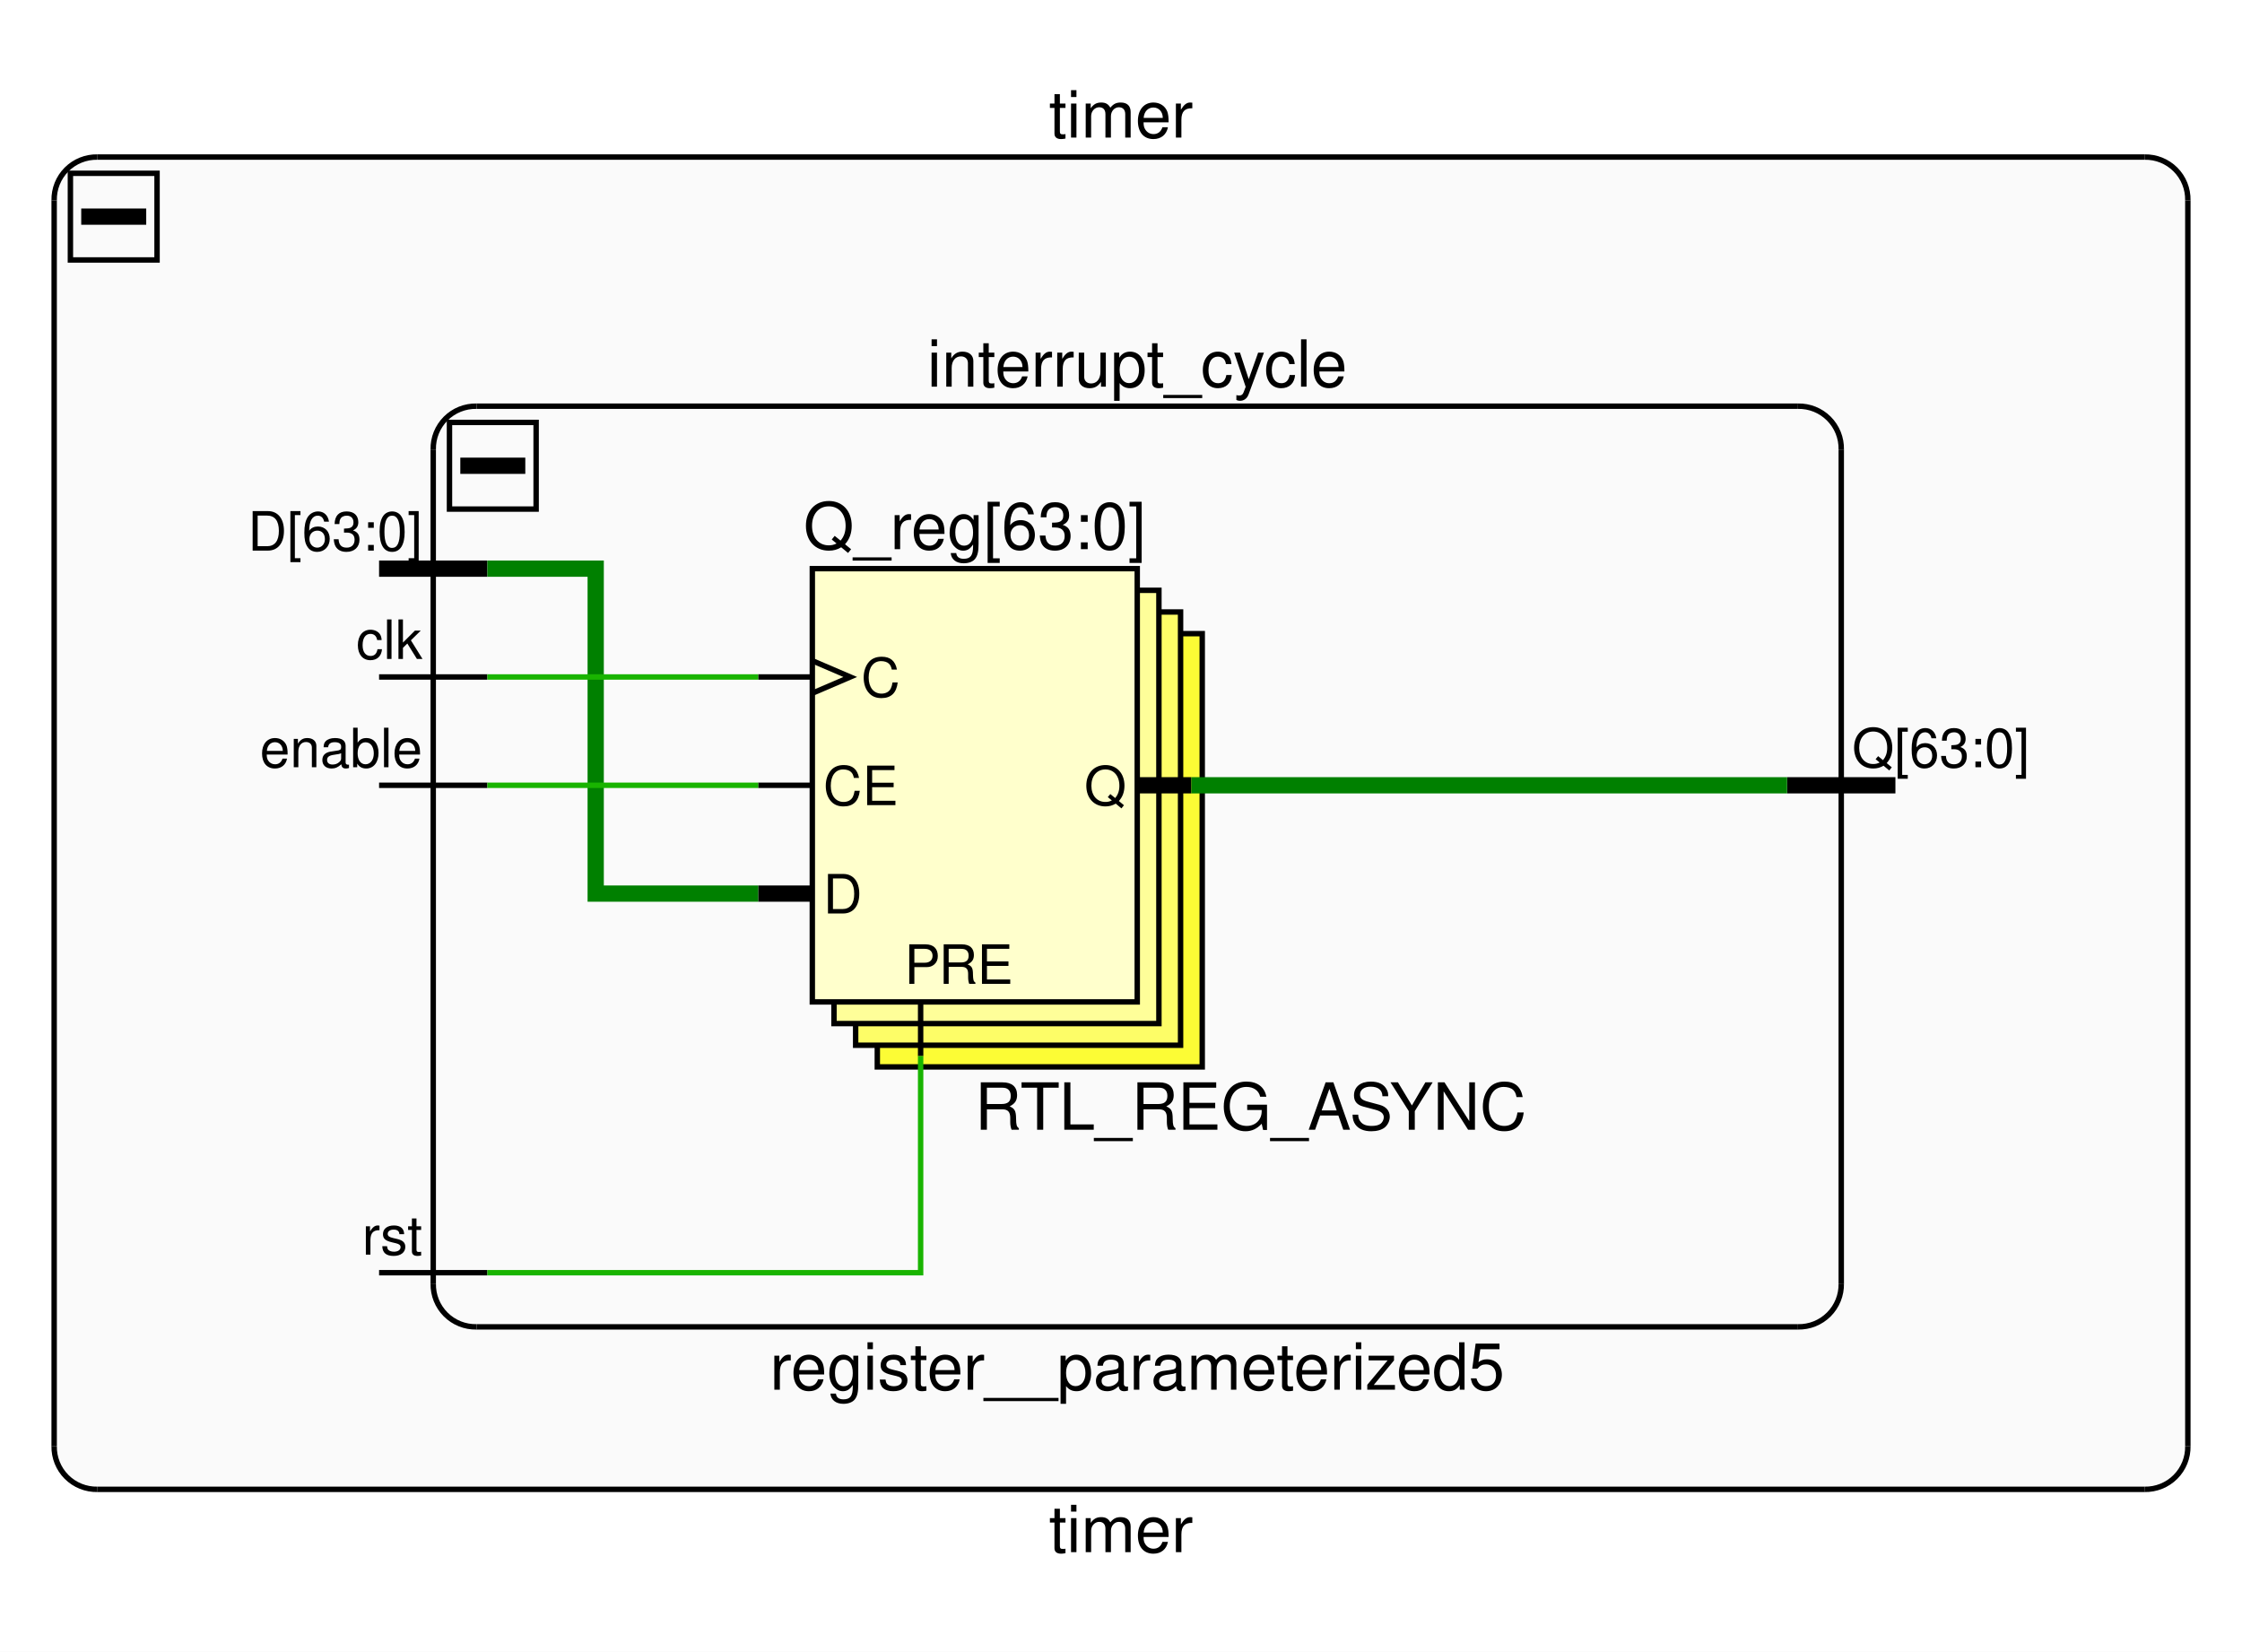
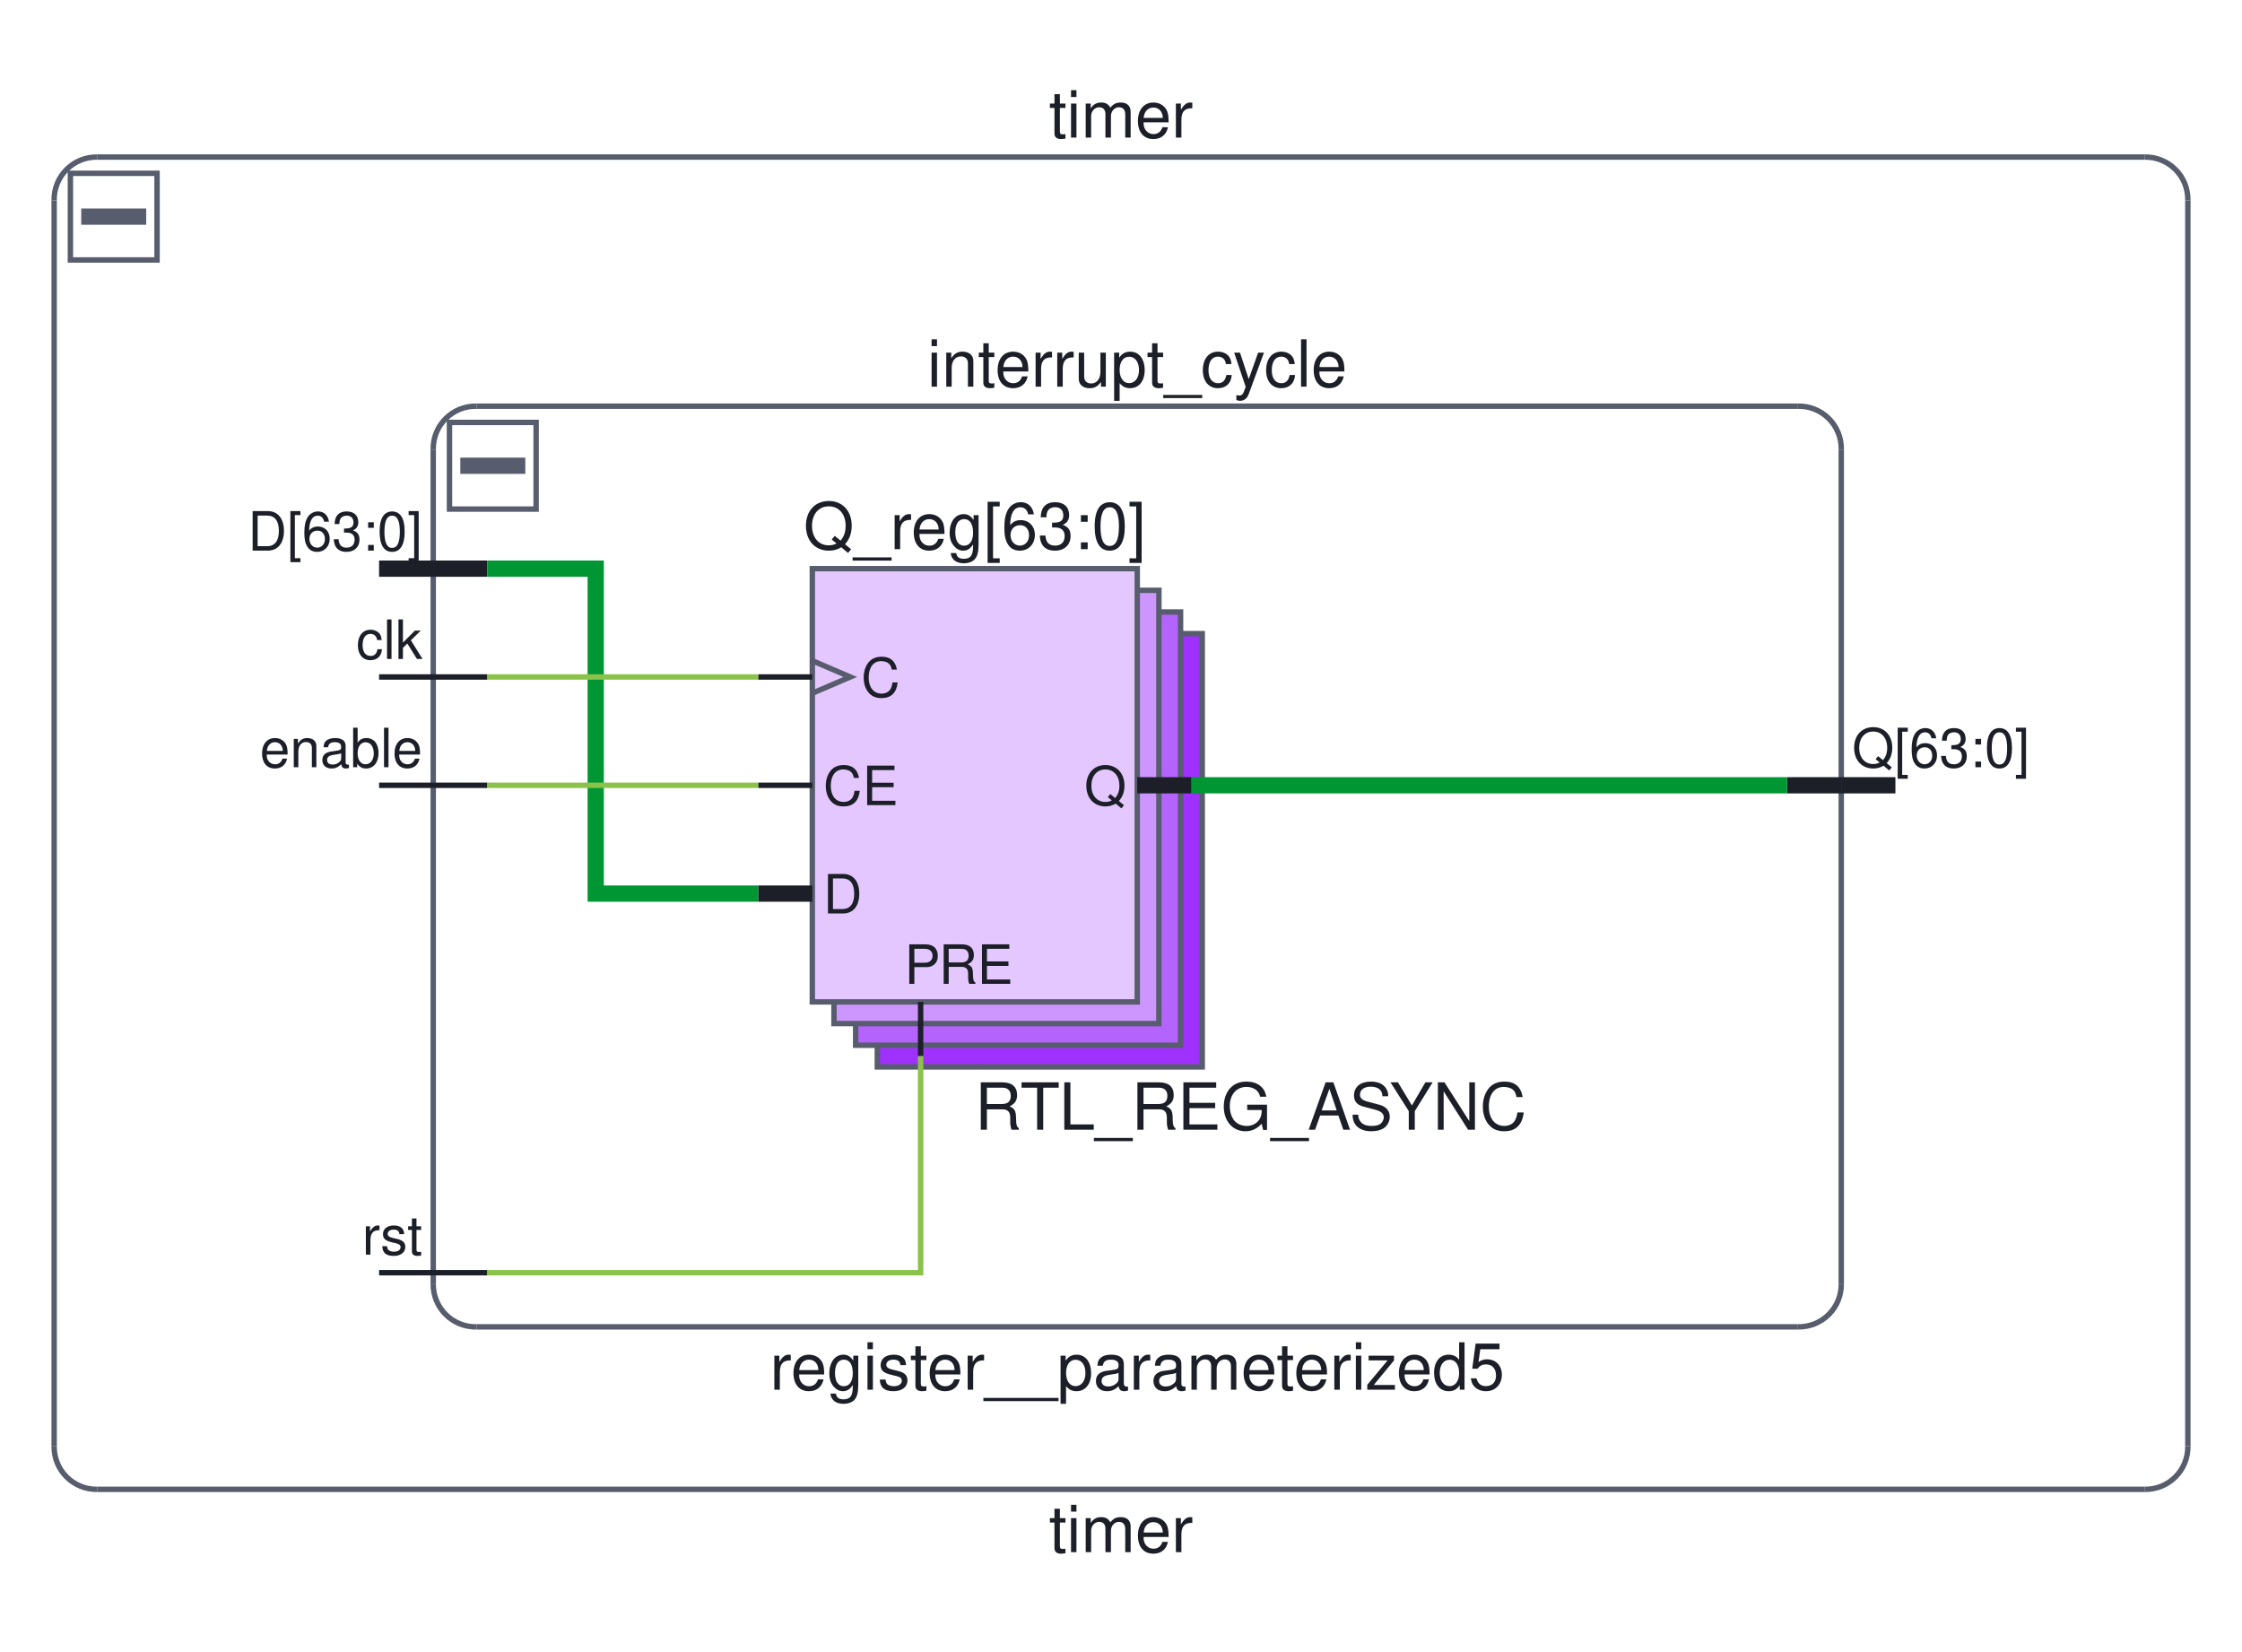
<svg xmlns="http://www.w3.org/2000/svg" viewBox="0 0 414 305" preserveAspectRatio="xMidYMid meet" version="1.1" baseProfile="full" xml:space="preserve">
  <clipPath id="clippingbbox">
    <rect x="0" y="0" width="414" height="305" />
  </clipPath>
-   <g stroke="#19b400" stroke-width="1" stroke-linecap="butt" stroke-linejoin="miter" stroke-miterlimit="4" stroke-dasharray="none" stroke-dashoffset="0" fill="none" font-family="Helvetica" font-style="normal" font-size="12" writing-mode="lr-tb" cursor="crosshair" clip-path="url(#clippingbbox)">
+   <g stroke="#8bc34a" stroke-width="1" stroke-linecap="butt" stroke-linejoin="miter" stroke-miterlimit="4" stroke-dasharray="none" stroke-dashoffset="0" fill="none" font-family="Helvetica" font-style="normal" font-size="12" writing-mode="lr-tb" cursor="crosshair" clip-path="url(#clippingbbox)">
    <path d="M0 0h414v306h-414z" stroke="none" fill="white" />
-     <path d="M18 29h378l3 1l3 1l1 3l1 3v230l-1 3l-1 3l-3 1l-3 1h-378l-3 -1l-3 -1l-1 -3l-1 -3v-230l1 -3l1 -3l3 -1z" stroke="none" fill="#fafafa" />
-     <g stroke="black">
+     <path d="M18 29h378l3 1l3 1l1 3l1 3v230l-1 3l-1 3l-3 1l-3 1h-378l-3 -1l-3 -1l-1 -3l-1 -3v-230l1 -3l1 -3l3 -1z" stroke="none" fill="white" />
+     <g stroke="#575d6c">
      <path d="M18 29h378" />
      <path d="M396,29 A7.835,7.835 1.613 0,1 404,37" />
      <path d="M404 37v230" />
      <path d="M404,267 A7.835,7.835 1.613 0,1 396,275" />
      <path d="M396 275h-378" />
      <path d="M18,275 A7.835,7.835 1.613 0,1 10,267" />
      <path d="M10 267v-230" />
      <path d="M10,37 A7.835,7.835 1.613 0,1 18,29" />
-       <text x="207" y="27" fill="black" stroke-width="0" text-anchor="middle" dy="-1.6">timer</text>
+       <text x="207" y="27" fill="#1c1f28" stroke-width="0" text-anchor="middle" dy="-1.6">timer</text>
    </g>
-     <g stroke="black" stroke-width="3">
+     <g stroke="#575d6c" stroke-width="3">
      <path d="M15 40h12" />
    </g>
-     <g stroke="black">
+     <g stroke="#575d6c">
      <path d="M13 32h16v16h-16z" />
-       <text x="207" y="277" fill="black" stroke-width="0" text-anchor="middle" dy="9.6">timer</text>
-       <path d="M88 75h244l3 1l3 1l1 3l1 3v154l-1 3l-1 3l-3 1l-3 1h-244l-3 -1l-3 -1l-1 -3l-1 -3v-154l1 -3l1 -3l3 -1z" stroke="none" fill="#fafafa" />
+       <text x="207" y="277" fill="#1c1f28" stroke-width="0" text-anchor="middle" dy="9.6">timer</text>
+       <path d="M88 75h244l3 1l3 1l1 3l1 3v154l-1 3l-1 3l-3 1l-3 1h-244l-3 -1l-3 -1l-1 -3l-1 -3v-154l1 -3l1 -3l3 -1z" stroke="none" fill="white" />
      <path d="M88 75h244" />
      <path d="M332,75 A7.835,7.835 1.613 0,1 340,83" />
      <path d="M340 83v154" />
      <path d="M340,237 A7.835,7.835 1.613 0,1 332,245" />
      <path d="M332 245h-244" />
      <path d="M88,245 A7.835,7.835 1.613 0,1 80,237" />
      <path d="M80 237v-154" />
      <path d="M80,83 A7.835,7.835 1.613 0,1 88,75" />
    </g>
-     <g stroke="black" stroke-width="3">
+     <g stroke="#575d6c" stroke-width="3">
      <path d="M85 86h12" />
    </g>
-     <g stroke="black">
+     <g stroke="#575d6c">
      <path d="M83 78h16v16h-16z" />
-       <text x="210" y="73" fill="black" stroke-width="0" text-anchor="middle" dy="-1.6">interrupt_cycle</text>
-       <text x="210" y="247" fill="black" stroke-width="0" text-anchor="middle" dy="9.6">register__parameterized5</text>
+       <text x="210" y="73" fill="#1c1f28" stroke-width="0" text-anchor="middle" dy="-1.6">interrupt_cycle</text>
+       <text x="210" y="247" fill="#1c1f28" stroke-width="0" text-anchor="middle" dy="9.6">register__parameterized5</text>
+     </g>
+     <g stroke="#1c1f28">
      <path d="M70 125h10" />
-       <text x="78" y="123" fill="black" stroke-width="0" font-size="10" text-anchor="end" dy="-1.333">clk</text>
+       <text x="78" y="123" fill="#1c1f28" stroke-width="0" font-size="10" text-anchor="end" dy="-1.333">clk</text>
      <path d="M70 145h10" />
-       <text x="78" y="143" fill="black" stroke-width="0" font-size="10" text-anchor="end" dy="-1.333">enable</text>
+       <text x="78" y="143" fill="#1c1f28" stroke-width="0" font-size="10" text-anchor="end" dy="-1.333">enable</text>
      <path d="M70 235h10" />
-       <text x="78" y="233" fill="black" stroke-width="0" font-size="10" text-anchor="end" dy="-1.333">rst</text>
+       <text x="78" y="233" fill="#1c1f28" stroke-width="0" font-size="10" text-anchor="end" dy="-1.333">rst</text>
    </g>
-     <g stroke="black" stroke-width="3">
+     <g stroke="#1c1f28" stroke-width="3">
      <path d="M70 105h10" />
-       <text x="78" y="103" fill="black" stroke-width="0" font-size="10" text-anchor="end" dy="-1.333">D[63:0]</text>
+       <text x="78" y="103" fill="#1c1f28" stroke-width="0" font-size="10" text-anchor="end" dy="-1.333">D[63:0]</text>
      <path d="M350 145h-10" />
-       <text x="342" y="143" fill="black" stroke-width="0" font-size="10" dy="-1.333">Q[63:0]</text>
+       <text x="342" y="143" fill="#1c1f28" stroke-width="0" font-size="10" dy="-1.333">Q[63:0]</text>
    </g>
-     <g stroke="black">
+     <g stroke="#1c1f28">
      <path d="M90 125h-10" />
      <path d="M90 145h-10" />
      <path d="M90 235h-10" />
    </g>
-     <g stroke="black" stroke-width="3">
+     <g stroke="#1c1f28" stroke-width="3">
      <path d="M90 105h-10" />
      <path d="M330 145h10" />
-       <path d="M162 117h60v80h-60z" stroke="none" fill="#fcfc35" />
+       <path d="M162 117h60v80h-60z" stroke="none" fill="#9e31fc" />
    </g>
-     <g stroke="black">
+     <g stroke="#575d6c">
      <path d="M162 117h60v80h-60z" />
-       <path d="M158 113h60v80h-60z" stroke="none" fill="#fdfd67" />
+       <path d="M158 113h60v80h-60z" stroke="none" fill="#b563fd" />
      <path d="M158 113h60v80h-60z" />
-       <path d="M154 109h60v80h-60z" stroke="none" fill="#fefe99" />
+       <path d="M154 109h60v80h-60z" stroke="none" fill="#cd95fe" />
      <path d="M154 109h60v80h-60z" />
-       <path d="M150 105h60v80h-60z" stroke="none" fill="#ffffcc" />
+       <path d="M150 105h60v80h-60z" stroke="none" fill="#e5c7ff" />
      <path d="M150 105h60v80h-60z" />
      <path d="M150 128l7 -3l-7 -3" />
-       <text x="180" y="103" fill="black" stroke-width="0" text-anchor="middle" dy="-1.6">Q_reg[63:0]</text>
-       <text x="180" y="199" fill="black" stroke-width="0" dy="9.6">RTL_REG_ASYNC</text>
+       <text x="180" y="103" fill="#1c1f28" stroke-width="0" text-anchor="middle" dy="-1.6">Q_reg[63:0]</text>
+       <text x="180" y="199" fill="#1c1f28" stroke-width="0" dy="9.6">RTL_REG_ASYNC</text>
+     </g>
+     <g stroke="#1c1f28">
      <path d="M140 125h10" />
-       <text x="159" y="125" fill="black" stroke-width="0" font-size="10" dy="3.667">C</text>
+       <text x="159" y="125" fill="#1c1f28" stroke-width="0" font-size="10" dy="3.667">C</text>
      <path d="M140 145h10" />
-       <text x="152" y="145" fill="black" stroke-width="0" font-size="10" dy="3.667">CE</text>
+       <text x="152" y="145" fill="#1c1f28" stroke-width="0" font-size="10" dy="3.667">CE</text>
    </g>
-     <g stroke="black" stroke-width="3">
+     <g stroke="#1c1f28" stroke-width="3">
      <path d="M140 165h10" />
-       <text x="152" y="165" fill="black" stroke-width="0" font-size="10" dy="3.667">D</text>
+       <text x="152" y="165" fill="#1c1f28" stroke-width="0" font-size="10" dy="3.667">D</text>
    </g>
-     <g stroke="black">
+     <g stroke="#1c1f28">
      <path d="M170 195v-10" />
-       <text x="167" y="183" fill="black" stroke-width="0" font-size="10" dy="-1.333">PRE</text>
+       <text x="167" y="183" fill="#1c1f28" stroke-width="0" font-size="10" dy="-1.333">PRE</text>
    </g>
-     <g stroke="black" stroke-width="3">
+     <g stroke="#1c1f28" stroke-width="3">
      <path d="M220 145h-10" />
-       <text x="208" y="145" fill="black" stroke-width="0" font-size="10" text-anchor="end" dy="3.667">Q</text>
+       <text x="208" y="145" fill="#1c1f28" stroke-width="0" font-size="10" text-anchor="end" dy="3.667">Q</text>
    </g>
-     <g stroke="green" stroke-width="3">
+     <g stroke="#009633" stroke-width="3">
      <path d="M90 105h20v60h30" />
      <path d="M220 145h110" />
    </g>
    <g>
      <path d="M90 125h50" />
      <path d="M90 145h50" />
      <path d="M90 235h80v-40" />
    </g>
  </g>
</svg>
